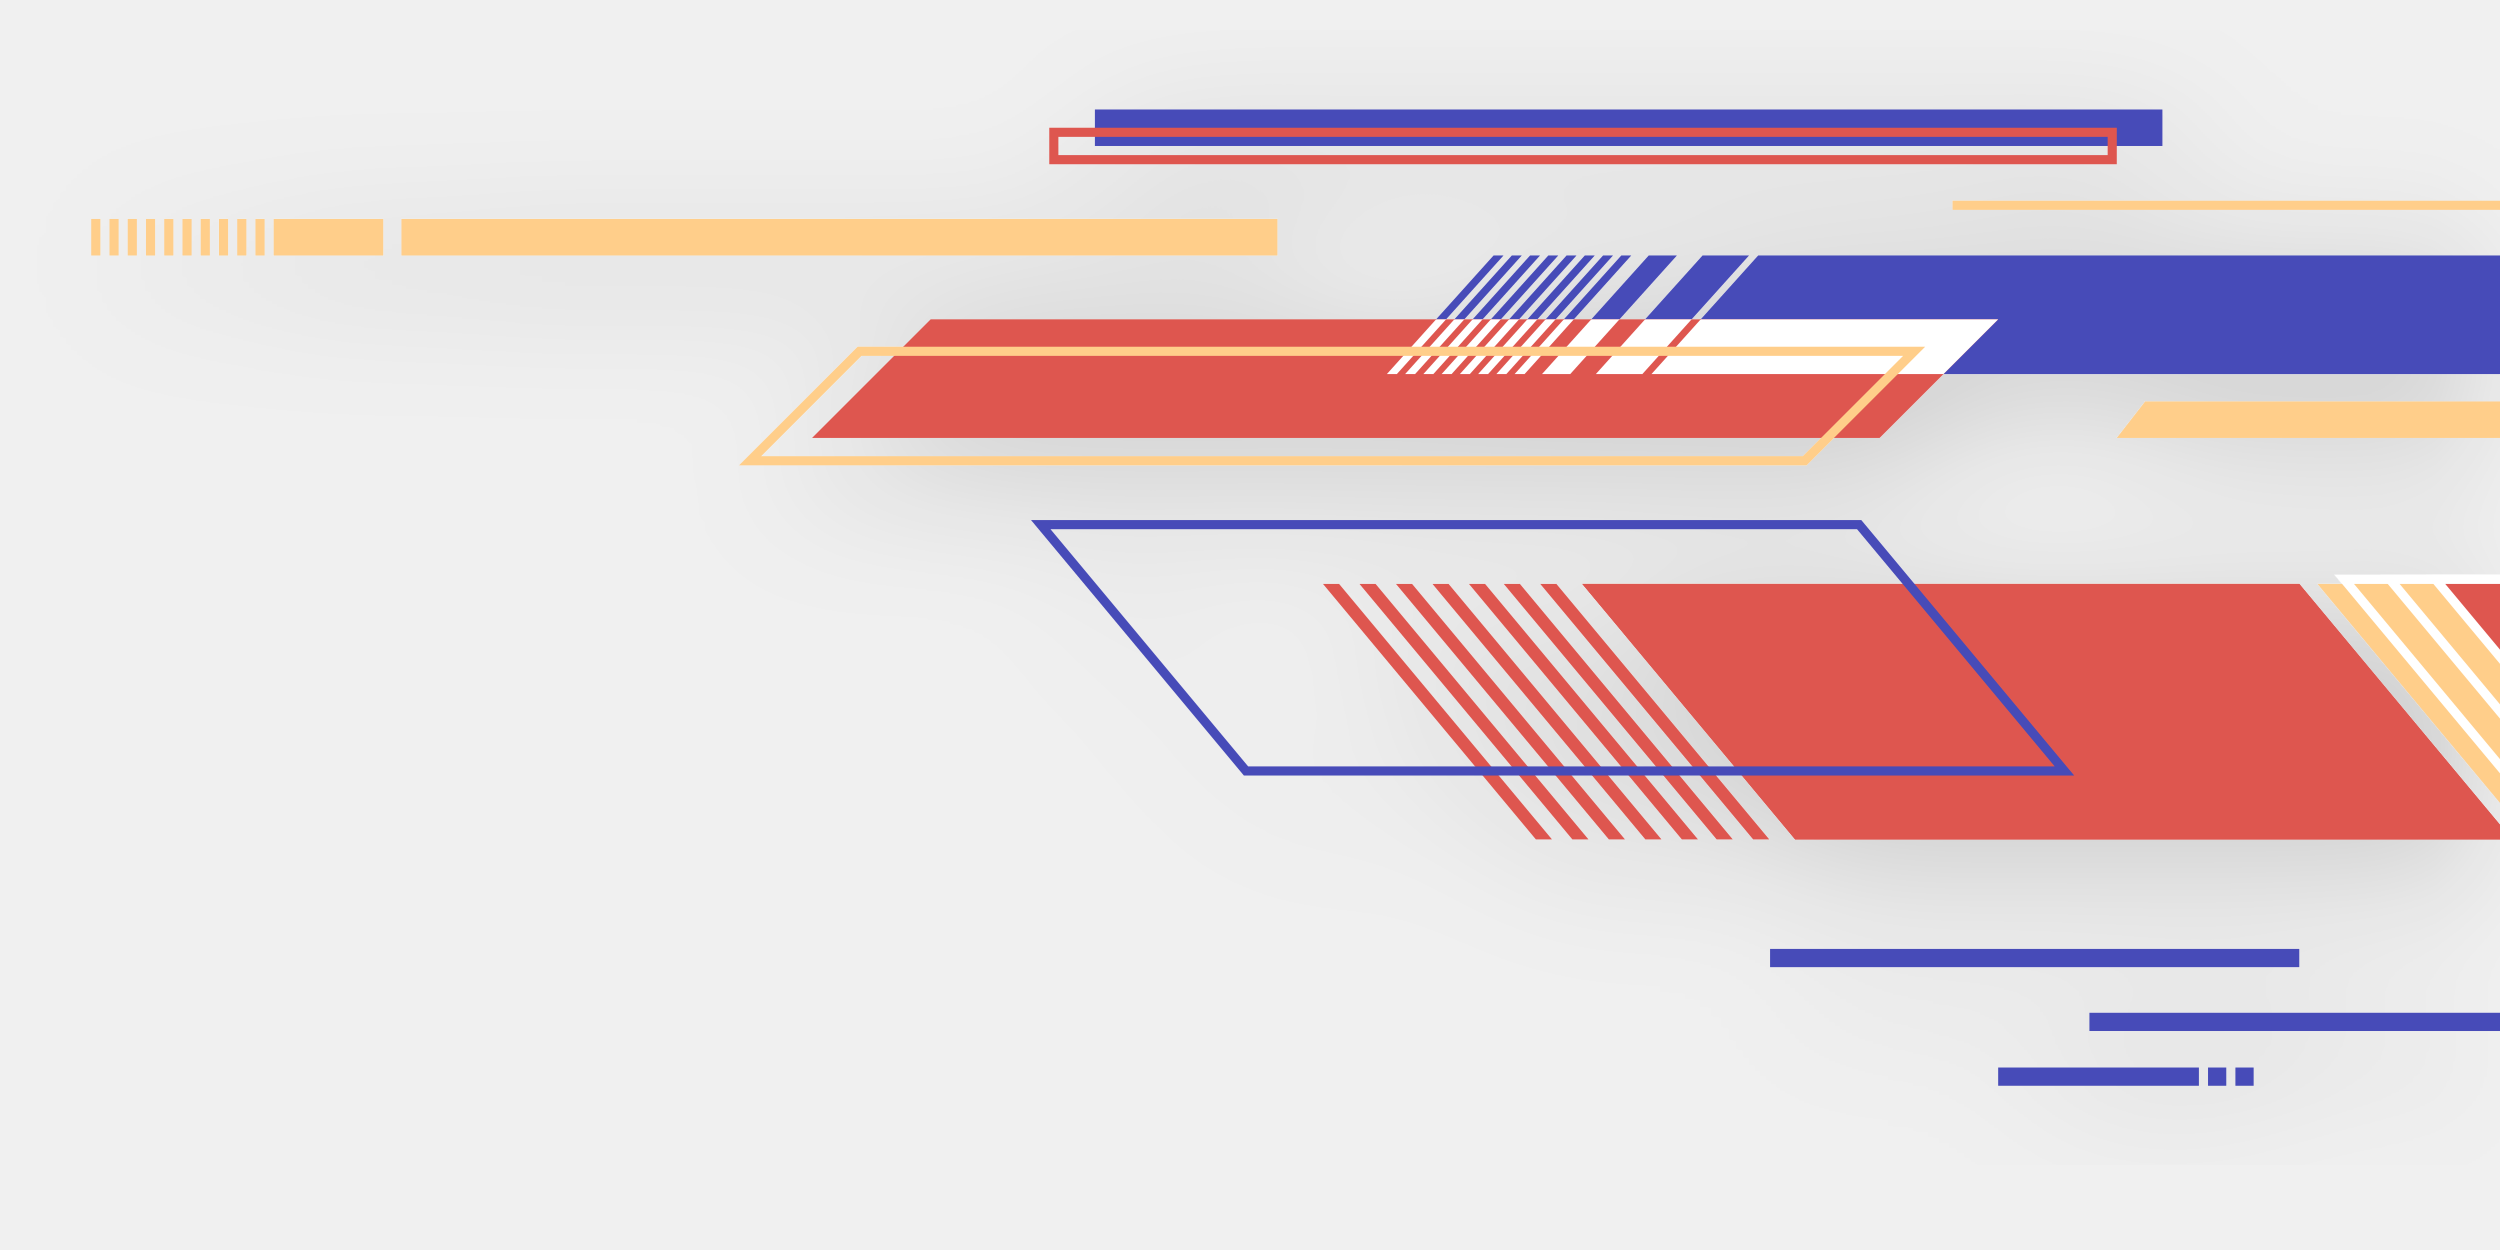
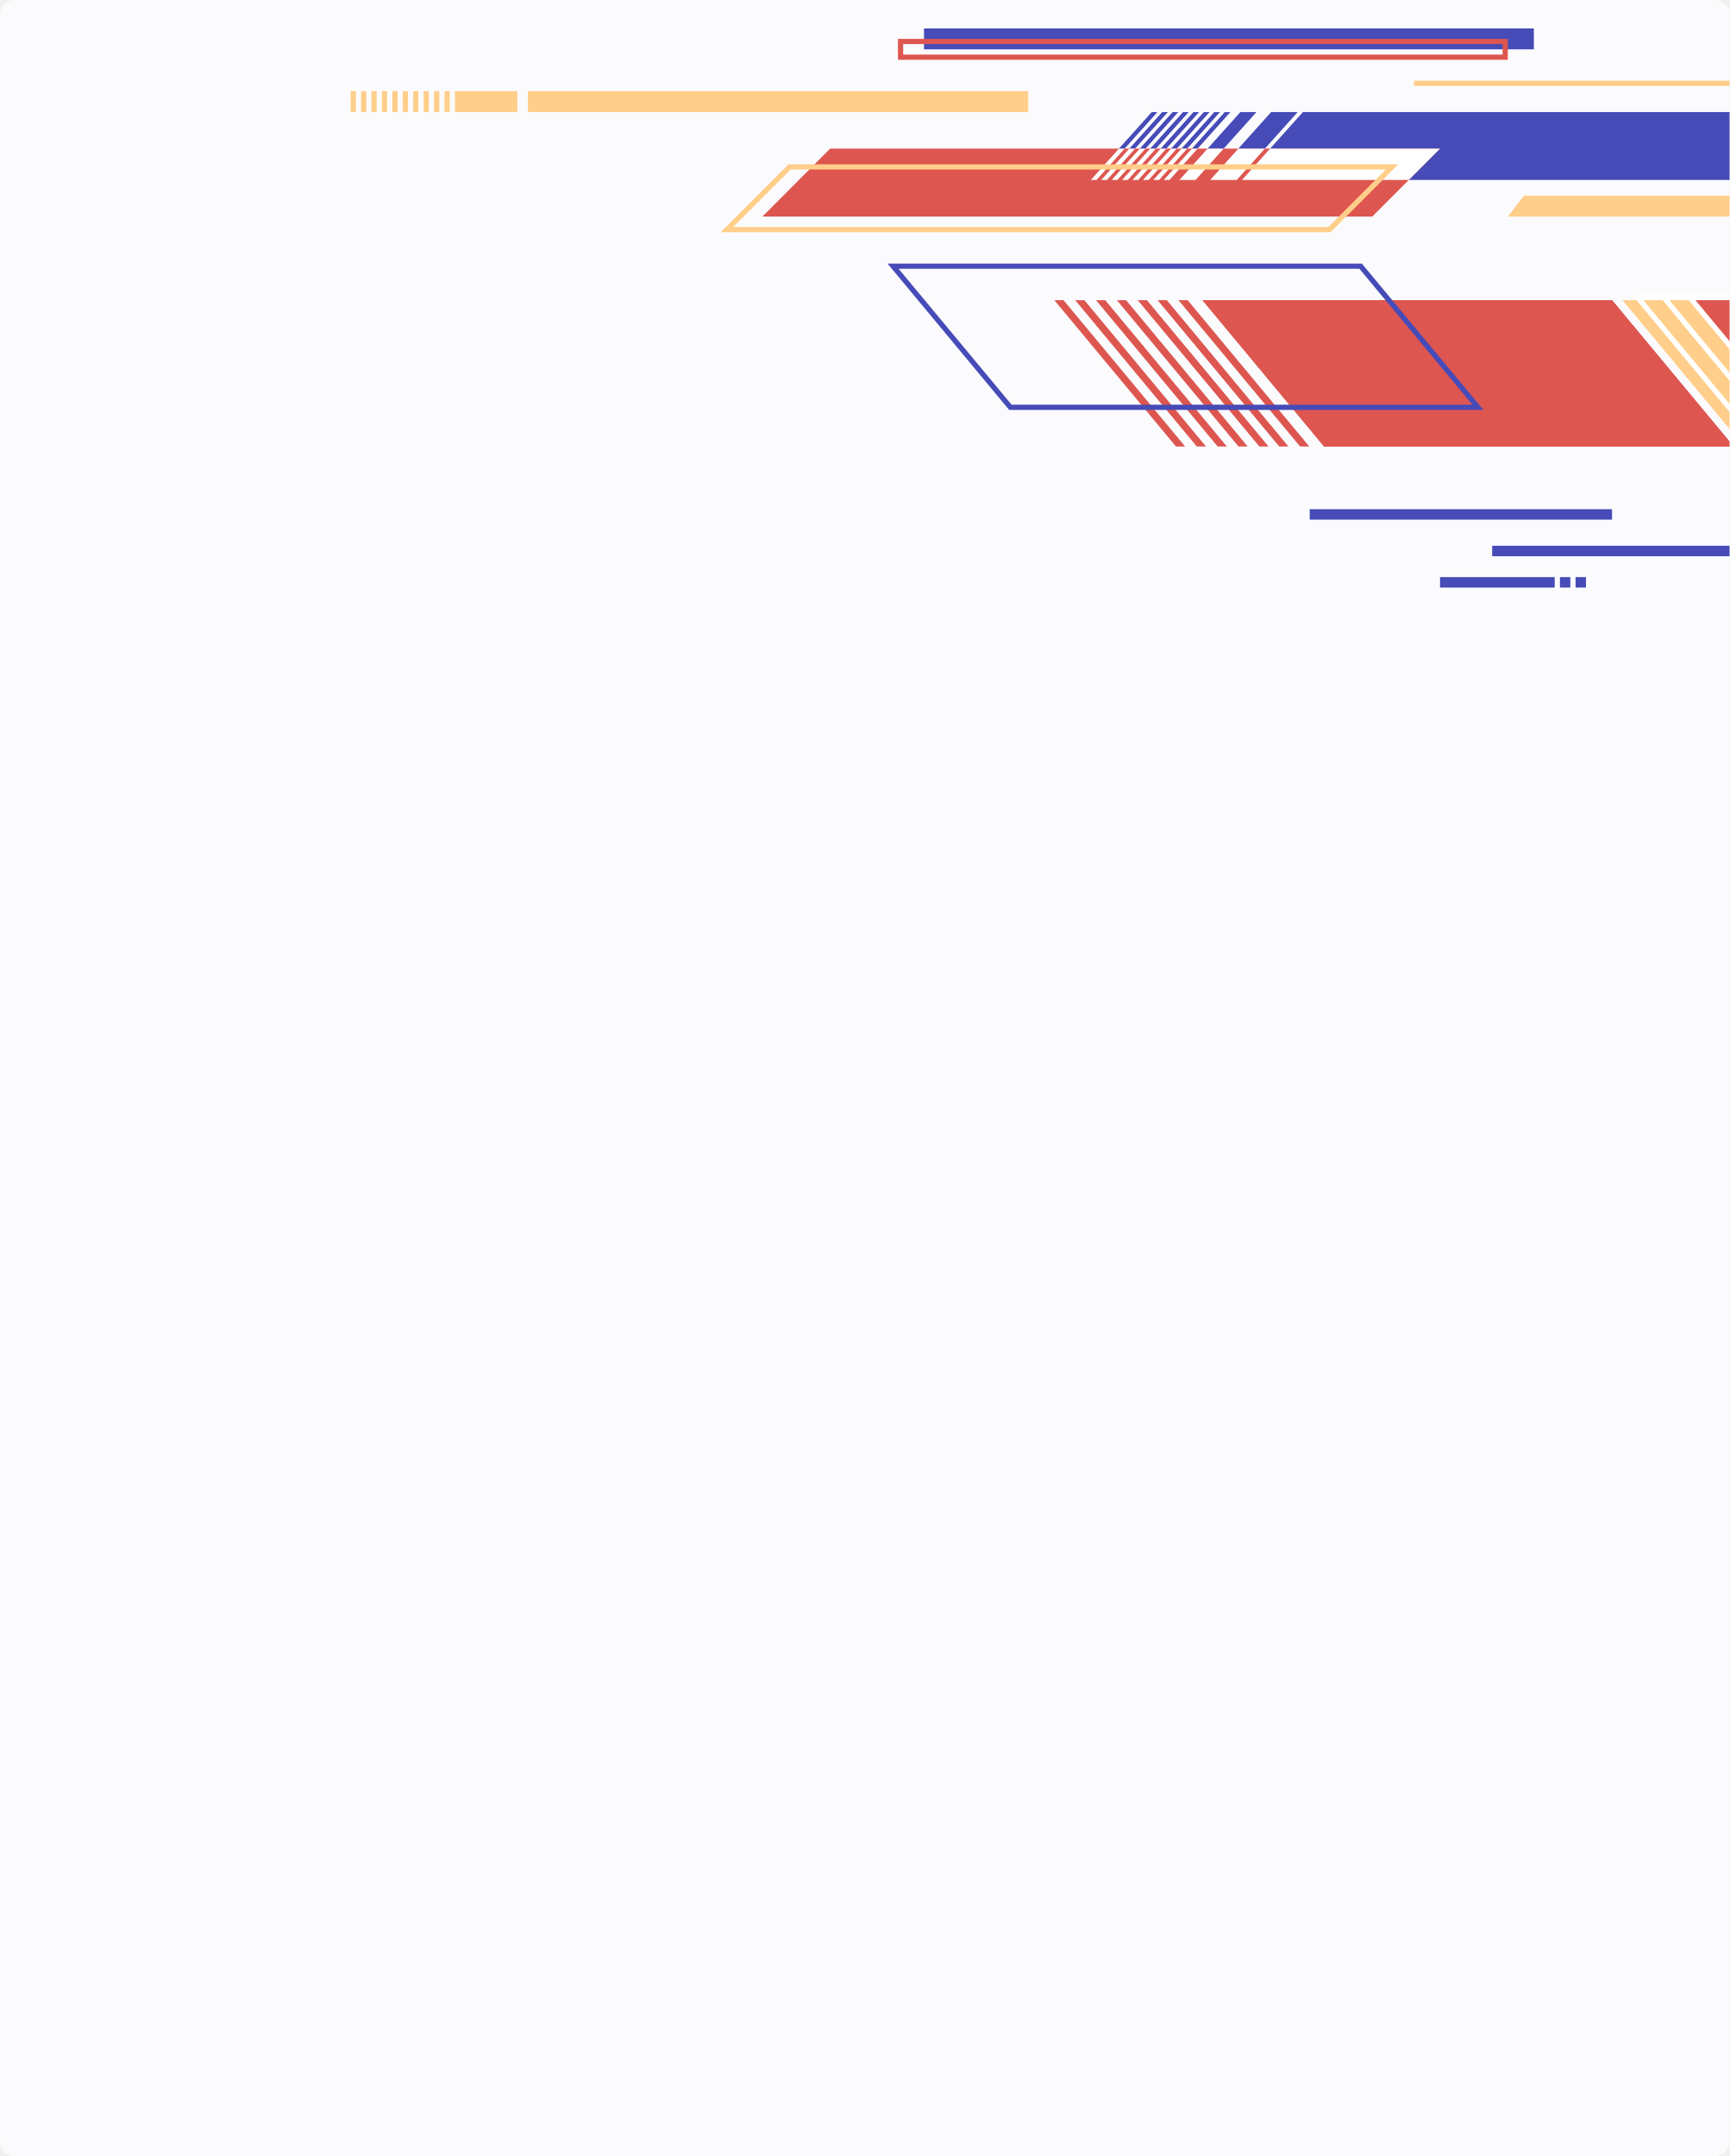
- <svg xmlns="http://www.w3.org/2000/svg" xmlns:xlink="http://www.w3.org/1999/xlink" width="274" height="137" viewBox="0 0 274 137">
+ <svg xmlns="http://www.w3.org/2000/svg" xmlns:xlink="http://www.w3.org/1999/xlink" width="365px" height="455px" viewBox="0 0 365 455" version="1.1">
  <defs>
-     <filter id="a" width="120.6%" height="116.2%" x="-10.3%" y="-8.1%" filterUnits="objectBoundingBox">
-       <feOffset dx="3" dy="3" in="SourceAlpha" result="shadowOffsetOuter1" />
-       <feGaussianBlur in="shadowOffsetOuter1" result="shadowBlurOuter1" stdDeviation="7.5" />
-       <feColorMatrix in="shadowBlurOuter1" result="shadowMatrixOuter1" values="0 0 0 0 0 0 0 0 0 0 0 0 0 0 0 0 0 0 0.147 0" />
-       <feMerge>
-         <feMergeNode in="shadowMatrixOuter1" />
-         <feMergeNode in="SourceGraphic" />
-       </feMerge>
-     </filter>
-     <path id="b" d="M13 0h117l-13 13H0z" />
-     <path id="d" d="M84 26h117l-13 13H71z" />
+     <path d="M0,3 L-8.8817842e-16,452 C-6.85272294e-16,453.657 1.343,455 3,455 L362,455 C363.657,455 365,453.657 365,452 L365,3 C365,1.343 363.657,-3.04359188e-16 362,0 L3,0 C1.343,3.04359188e-16 -2.02906125e-16,1.343 0,3 Z" id="path-1" />
+     <polygon id="path-3" points="14.3 2.22868702e-11 143 2.22868702e-11 128.7 14.336 0 14.336" />
+     <polygon id="path-5" points="92.4 28.673 221.1 28.673 206.8 43.009 78.1 43.009" />
  </defs>
-   <g fill="none" fill-rule="evenodd" filter="url(#a)" transform="translate(-84 12)">
-     <path fill="#464BB8" d="M278 92h58v2h-58zM313 99h58v2h-58zM303 105h22v2h-22zM326 105h2v2h-2zM329 105h2v2h-2z" />
-     <path fill="#FFCE8A" d="M128 12h96v4h-96zM114 12h12v4h-12zM112 12h1v4h-1zM110 12h1v4h-1zM108 12h1v4h-1zM106 12h1v4h-1zM104 12h1v4h-1zM102 12h1v4h-1zM100 12h1v4h-1zM98 12h1v4h-1zM96 12h1v4h-1zM94 12h1v4h-1zM298 10h117v1H298z" />
-     <path fill="#464BB8" d="M204 0h117v4H204z" />
-     <path stroke="#DE5650" d="M199.5 2.5h116v3h-116z" />
-     <path fill="#FFCE8A" d="M319.114 32H433v4H316z" />
-     <path fill="#DE5650" d="M257.419 52H336l23.331 28H280.75z" />
-     <path fill="#DE5650" d="M257.419 52H336l23.331 28H280.75z" />
-     <path fill="#FFCE8A" d="M338 52h78.581l23.331 28h-78.58z" />
-     <path fill="#FFCE8A" stroke="#FFF" d="M340.933 51.5h79.882l24.165 29h-79.883l-24.164-29z" />
-     <path fill="#FFCE8A" stroke="#FFF" d="M345.933 51.5h79.882l24.165 29h-79.883l-24.164-29z" />
-     <path fill="#DE5650" stroke="#FFF" d="M350.933 51.5h79.882l24.165 29h-79.883l-24.164-29z" />
-     <path fill="#DE5650" d="M252.815 52h1.766l23.331 28h-1.766zM248.815 52h1.766l23.331 28h-1.766zM245 52h1.766l23.331 28h-1.766zM241 52h1.766l23.331 28h-1.766zM237 52h1.766l23.331 28h-1.766zM233 52h1.766l23.331 28h-1.766zM229 52h1.766l23.331 28h-1.766z" />
-     <path stroke="#464BB8" d="M198.067 45.5l22.498 27h89.699l-22.498-27h-89.699z" />
-     <g fill="#464BB8">
-       <path d="M276.695 16h117L382 29H265zM270.6 16h5.095L264 29h-5.096zM264.7 16h3.091l-11.695 13h-3.092zM261.695 16h1.092l-11.695 13H250zM259.695 16h1.092l-11.695 13H248zM257.695 16h1.092l-11.695 13H246zM255.695 16h1.092l-11.695 13H244zM253.695 16h1.092l-11.695 13H242zM251.695 16h1.092l-11.695 13H240zM249.695 16h1.092l-11.695 13H238zM247.695 16h1.092l-11.695 13H236z" />
-     </g>
-     <g transform="translate(173 23)">
-       <mask id="c" fill="#fff">
-         <use xlink:href="#b" />
-       </mask>
-       <use fill="#DE5650" xlink:href="#b" />
-       <g fill="#FFF" mask="url(#c)">
-         <path d="M103.695-7h117L209 6H92zM97.6-7h5.095L91 6h-5.096zM91.7-7h3.091L83.096 6h-3.092zM88.695-7h1.092L78.092 6H77zM86.695-7h1.092L76.092 6H75zM84.695-7h1.092L74.092 6H73zM82.695-7h1.092L72.092 6H71zM80.695-7h1.092L70.092 6H69zM78.695-7h1.092L68.092 6H67zM76.695-7h1.092L66.092 6H65zM74.695-7h1.092L64.092 6H63z" />
+   <g id="Page-2" stroke="none" stroke-width="1" fill="none" fill-rule="evenodd">
+     <g id="1-copy-29" transform="translate(-935, -1603)">
+       <g id="Group-12" transform="translate(935, 89)">
+         <g id="диджитал-продакшн" transform="translate(0, 1514)">
+           <g id="Path-53-+-Path-53-Copy-Mask">
+             <mask id="mask-2" fill="white">
+               <use xlink:href="#path-1" />
+             </mask>
+             <use id="Mask" fill="#FBFBFD" xlink:href="#path-1" />
+             <g id="Group-13" mask="url(#mask-2)">
+               <g transform="translate(74, 6)">
+                 <rect id="Rectangle" stroke="none" fill="#464BB8" fill-rule="evenodd" x="202.4" y="101.458" width="63.8" height="2.206" />
+                 <rect id="Rectangle-Copy-49" stroke="none" fill="#464BB8" fill-rule="evenodd" x="240.9" y="109.178" width="63.8" height="2.206" />
+                 <rect id="Rectangle-Copy-50" stroke="none" fill="#464BB8" fill-rule="evenodd" x="229.9" y="115.794" width="24.2" height="2.206" />
+                 <rect id="Rectangle-Copy-51" stroke="none" fill="#464BB8" fill-rule="evenodd" x="255.2" y="115.794" width="2.2" height="2.206" />
+                 <rect id="Rectangle-Copy-52" stroke="none" fill="#464BB8" fill-rule="evenodd" x="258.5" y="115.794" width="2.2" height="2.206" />
+                 <rect id="Rectangle" stroke="none" fill="#FFCE8A" fill-rule="evenodd" x="37.4" y="13.234" width="105.6" height="4.411" />
+                 <rect id="Rectangle-Copy-26" stroke="none" fill="#FFCE8A" fill-rule="evenodd" x="22" y="13.234" width="13.2" height="4.411" />
+                 <rect id="Rectangle-Copy-27" stroke="none" fill="#FFCE8A" fill-rule="evenodd" x="19.8" y="13.234" width="1.1" height="4.411" />
+                 <rect id="Rectangle-Copy-28" stroke="none" fill="#FFCE8A" fill-rule="evenodd" x="17.6" y="13.234" width="1.1" height="4.411" />
+                 <rect id="Rectangle-Copy-29" stroke="none" fill="#FFCE8A" fill-rule="evenodd" x="15.4" y="13.234" width="1.1" height="4.411" />
+                 <rect id="Rectangle-Copy-30" stroke="none" fill="#FFCE8A" fill-rule="evenodd" x="13.2" y="13.234" width="1.1" height="4.411" />
+                 <rect id="Rectangle-Copy-31" stroke="none" fill="#FFCE8A" fill-rule="evenodd" x="11" y="13.234" width="1.1" height="4.411" />
+                 <rect id="Rectangle-Copy-32" stroke="none" fill="#FFCE8A" fill-rule="evenodd" x="8.8" y="13.234" width="1.1" height="4.411" />
+                 <rect id="Rectangle-Copy-33" stroke="none" fill="#FFCE8A" fill-rule="evenodd" x="6.6" y="13.234" width="1.1" height="4.411" />
+                 <rect id="Rectangle-Copy-34" stroke="none" fill="#FFCE8A" fill-rule="evenodd" x="4.4" y="13.234" width="1.1" height="4.411" />
+                 <rect id="Rectangle-Copy-35" stroke="none" fill="#FFCE8A" fill-rule="evenodd" x="2.2" y="13.234" width="1.1" height="4.411" />
+                 <rect id="Rectangle-Copy-36" stroke="none" fill="#FFCE8A" fill-rule="evenodd" x="0" y="13.234" width="1.1" height="4.411" />
+                 <rect id="Rectangle-Copy-25" stroke="none" fill="#FFCE8A" fill-rule="evenodd" x="224.4" y="11.028" width="128.7" height="1.103" />
+                 <rect id="Rectangle-Copy-23" stroke="none" fill="#464BB8" fill-rule="evenodd" x="121" y="0" width="128.7" height="4.411" />
+                 <rect id="Rectangle-Copy-24" stroke="#DE5650" stroke-width="1.1" fill="none" x="116.05" y="2.756" width="127.6" height="3.311" />
+                 <polygon id="Rectangle-Copy-11" stroke="none" fill="#FFCE8A" fill-rule="evenodd" points="247.626 35.29 372.9 35.29 372.9 39.701 244.2 39.701" />
+                 <g id="Group-33" stroke="none" stroke-width="1" fill="none" fill-rule="evenodd" transform="translate(113.3, 49.62617)">
+                   <polygon id="Rectangle" fill="#DE5650" points="66.461 7.72 152.9 7.72 178.564 38.598 92.125 38.598" />
+                   <polygon id="Rectangle" fill="#DE5650" points="66.461 7.72 152.9 7.72 178.564 38.598 92.125 38.598" />
+                   <polygon id="Rectangle-Copy-45" fill="#FFCE8A" points="155.1 7.72 241.539 7.72 267.204 38.598 180.764 38.598" />
+                   <path d="M158.328,7.17 L246.197,7.17 L272.776,39.148 L184.906,39.148 L158.328,7.17 Z" id="Rectangle-Copy-46" stroke="#FFFFFF" stroke-width="1.1" fill="#FFCE8A" />
+                   <path d="M163.828,7.17 L251.697,7.17 L278.276,39.148 L190.406,39.148 L163.828,7.17 Z" id="Rectangle-Copy-47" stroke="#FFFFFF" stroke-width="1.1" fill="#FFCE8A" />
+                   <path d="M169.328,7.17 L257.197,7.17 L283.776,39.148 L195.906,39.148 L169.328,7.17 Z" id="Rectangle-Copy-48" stroke="#FFFFFF" stroke-width="1.1" fill="#DE5650" />
+                   <polygon id="Rectangle-Copy-38" fill="#DE5650" points="61.397 7.72 63.339 7.72 89.004 38.598 87.061 38.598" />
+                   <polygon id="Rectangle-Copy-39" fill="#DE5650" points="56.997 7.72 58.939 7.72 84.604 38.598 82.661 38.598" />
+                   <polygon id="Rectangle-Copy-40" fill="#DE5650" points="52.8 7.72 54.743 7.72 80.407 38.598 78.464 38.598" />
+                   <polygon id="Rectangle-Copy-41" fill="#DE5650" points="48.4 7.72 50.343 7.72 76.007 38.598 74.064 38.598" />
+                   <polygon id="Rectangle-Copy-42" fill="#DE5650" points="44 7.72 45.943 7.72 71.607 38.598 69.664 38.598" />
+                   <polygon id="Rectangle-Copy-43" fill="#DE5650" points="39.6 7.72 41.543 7.72 67.207 38.598 65.264 38.598" />
+                   <polygon id="Rectangle-Copy-44" fill="#DE5650" points="35.2 7.72 37.143 7.72 62.807 38.598 60.864 38.598" />
+                   <path d="M1.172,0.55 L25.922,30.329 L124.592,30.329 L99.842,0.55 L1.172,0.55 Z" id="Rectangle-Copy-37" stroke="#464BB8" stroke-width="1.1" />
+                 </g>
+                 <g id="Group-32" stroke="none" stroke-width="1" fill="none" fill-rule="evenodd" transform="translate(156.2, 17.64486)">
+                   <polygon id="Rectangle-Copy-12" fill="#464BB8" points="44.765 1.45501389e-11 173.465 1.45501389e-11 160.6 14.336 31.9 14.336" />
+                   <polygon id="Rectangle-Copy-13" fill="#464BB8" points="38.06 1.8118184e-11 43.665 1.8118184e-11 30.8 14.336 25.195 14.336" />
+                   <polygon id="Rectangle-Copy-14" fill="#464BB8" points="31.569 1.15978338e-11 34.97 1.81172958e-11 22.105 14.336 18.704 14.336" />
+                   <polygon id="Rectangle-Copy-15" fill="#464BB8" points="28.265 4.88876644e-12 29.466 1.80163177e-11 16.601 14.336 15.4 14.336" />
+                   <polygon id="Rectangle-Copy-16" fill="#464BB8" points="26.065 4.88876644e-12 27.266 1.80163177e-11 14.401 14.336 13.2 14.336" />
+                   <polygon id="Rectangle-Copy-17" fill="#464BB8" points="23.865 4.88876644e-12 25.066 1.80163177e-11 12.201 14.336 11 14.336" />
+                   <polygon id="Rectangle-Copy-18" fill="#464BB8" points="21.665 4.88876644e-12 22.866 1.80163177e-11 10.001 14.336 8.8 14.336" />
+                   <polygon id="Rectangle-Copy-19" fill="#464BB8" points="19.465 4.88876644e-12 20.666 1.80163177e-11 7.801 14.336 6.6 14.336" />
+                   <polygon id="Rectangle-Copy-20" fill="#464BB8" points="17.265 4.88876644e-12 18.466 1.80163177e-11 5.601 14.336 4.4 14.336" />
+                   <polygon id="Rectangle-Copy-21" fill="#464BB8" points="15.065 4.88876644e-12 16.266 1.80163177e-11 3.401 14.336 2.2 14.336" />
+                   <polygon id="Rectangle-Copy-22" fill="#464BB8" points="12.865 4.88876644e-12 14.066 1.80163177e-11 1.201 14.336 2.22044605e-13 14.336" />
+                 </g>
+                 <g id="Group-32" stroke="none" stroke-width="1" fill="none" fill-rule="evenodd" transform="translate(86.9, 25.36449)">
+                   <mask id="mask-4" fill="white">
+                     <use xlink:href="#path-3" />
+                   </mask>
+                   <use id="Mask" fill="#DE5650" xlink:href="#path-3" />
+                   <g mask="url(#mask-4)" fill="#FFFFFF">
+                     <g transform="translate(69.3, -7.719626)">
+                       <polygon id="Rectangle-Copy-12" points="44.765 1.45501389e-11 173.465 1.45501389e-11 160.6 14.336 31.9 14.336" />
+                       <polygon id="Rectangle-Copy-13" points="38.06 1.8118184e-11 43.665 1.8118184e-11 30.8 14.336 25.195 14.336" />
+                       <polygon id="Rectangle-Copy-14" points="31.569 1.15978338e-11 34.97 1.81172958e-11 22.105 14.336 18.704 14.336" />
+                       <polygon id="Rectangle-Copy-15" points="28.265 4.88876644e-12 29.466 1.80163177e-11 16.601 14.336 15.4 14.336" />
+                       <polygon id="Rectangle-Copy-16" points="26.065 4.88876644e-12 27.266 1.80163177e-11 14.401 14.336 13.2 14.336" />
+                       <polygon id="Rectangle-Copy-17" points="23.865 4.88876644e-12 25.066 1.80163177e-11 12.201 14.336 11 14.336" />
+                       <polygon id="Rectangle-Copy-18" points="21.665 4.88876644e-12 22.866 1.80163177e-11 10.001 14.336 8.8 14.336" />
+                       <polygon id="Rectangle-Copy-19" points="19.465 4.88876644e-12 20.666 1.80163177e-11 7.801 14.336 6.6 14.336" />
+                       <polygon id="Rectangle-Copy-20" points="17.265 4.88876644e-12 18.466 1.80163177e-11 5.601 14.336 4.4 14.336" />
+                       <polygon id="Rectangle-Copy-21" points="15.065 4.88876644e-12 16.266 1.80163177e-11 3.401 14.336 2.2 14.336" />
+                       <polygon id="Rectangle-Copy-22" points="12.865 4.88876644e-12 14.066 1.80163177e-11 1.201 14.336 2.22044605e-13 14.336" />
+                     </g>
+                   </g>
+                 </g>
+                 <mask id="mask-6" fill="white">
+                   <use xlink:href="#path-5" />
+                 </mask>
+                 <path stroke="#FFCE8A" stroke-width="1.1" d="M92.628,29.223 L79.425,42.459 L206.572,42.459 L219.775,29.223 L92.628,29.223 Z" />
+               </g>
+             </g>
+           </g>
+         </g>
      </g>
    </g>
-     <path stroke="#FFCE8A" d="M178.207 26.5l-12 12h115.586l12-12H178.207z" />
  </g>
</svg>
